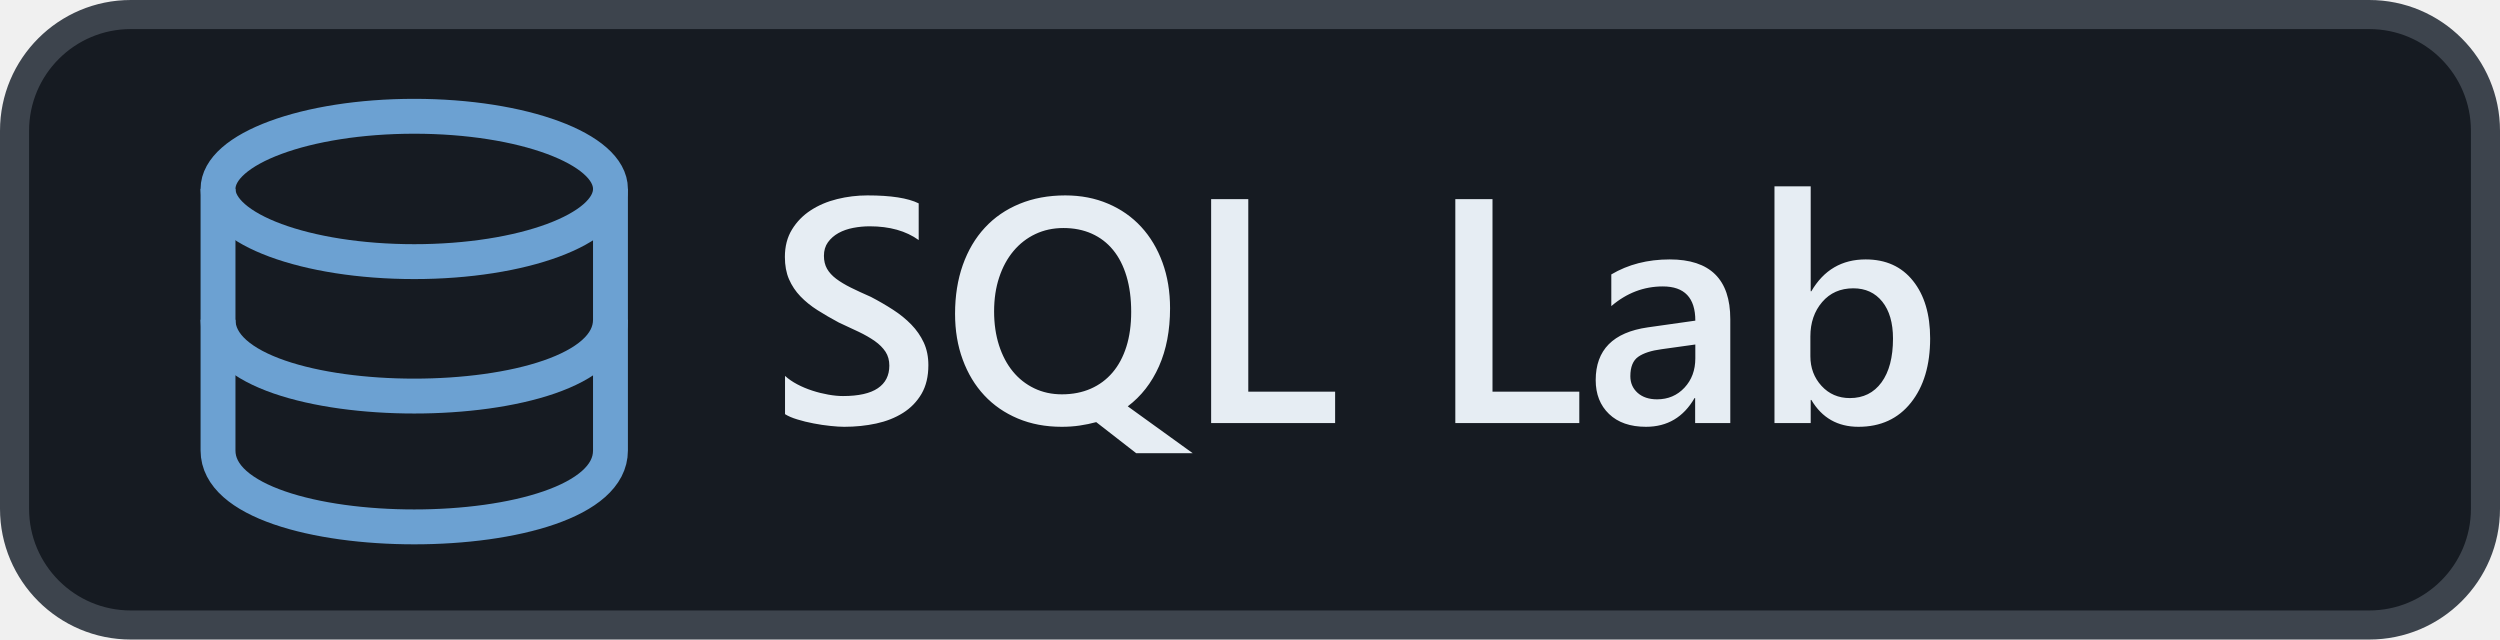
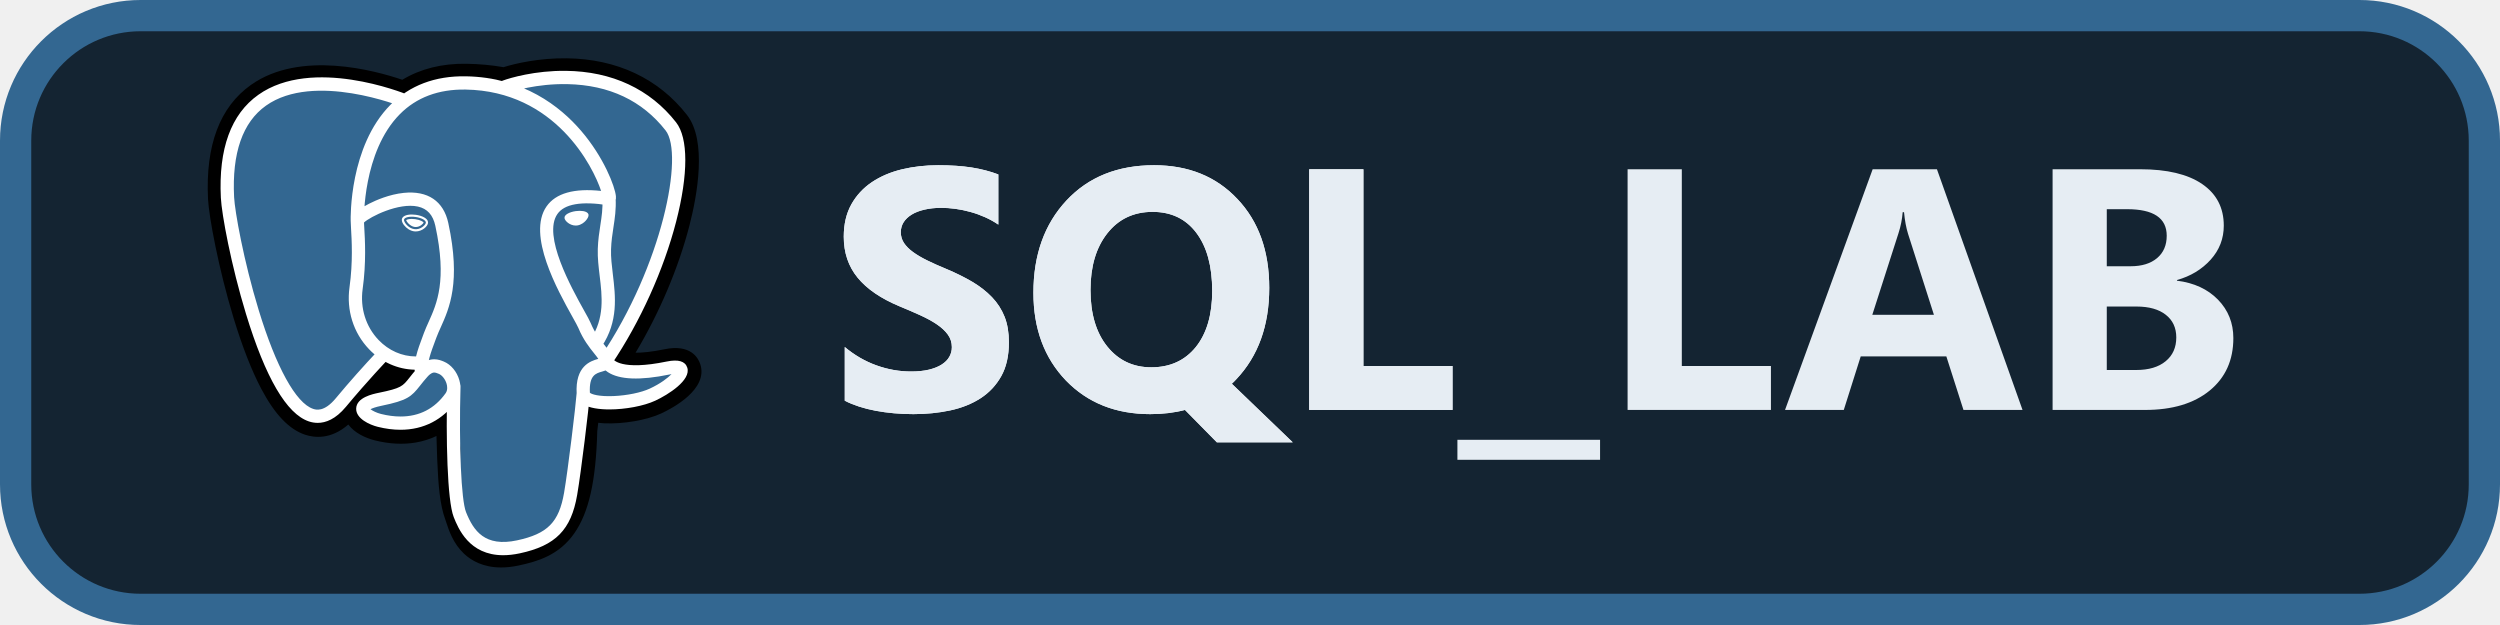
- <svg xmlns="http://www.w3.org/2000/svg" width="86" height="22" viewBox="0 0 86 22" role="img" aria-labelledby="title desc">
-   <rect x=".5" y=".5" width="85" height="21" rx="4" fill="#161b22" stroke="#3d444d" />
-   <g fill="none" stroke="#6ca1d2" stroke-width="1.2">
-     <path d="M7.5 6.5V15.5C7.5 19 21 19 21 15.5V6.5" />
-     <ellipse cx="14.25" cy="6.5" rx="6.75" ry="2.5" />
-     <path d="M7.5 11C7.5 14.5 21 14.5 21 11" />
+ <svg xmlns="http://www.w3.org/2000/svg" width="80" height="20" viewBox="0 0 80 20" role="img" aria-labelledby="title desc">
+   <rect x=".5" y=".5" width="79" height="19" rx="4" fill="#142432" stroke="#336791" />
+   <g transform="translate(6 1.5) scale(.133)">
+     <path d="M93.809 92.112c.785-6.533.55-7.492 5.416-6.433l1.235.108c3.742.17 8.637-.602 11.513-1.938 6.191-2.873 9.861-7.668 3.758-6.409-13.924 2.873-14.881-1.842-14.881-1.842 14.703-21.815 20.849-49.508 15.543-56.287-14.47-18.489-39.517-9.746-39.936-9.52l-.134.025c-2.751-.571-5.83-.912-9.289-.968-6.301-.104-11.082 1.652-14.709 4.402 0 0-44.683-18.409-42.604 23.151.442 8.841 12.672 66.898 27.26 49.362 5.332-6.412 10.484-11.834 10.484-11.834 2.558 1.699 5.622 2.567 8.834 2.255l.249-.212c-.078.796-.044 1.575.099 2.497-3.757 4.199-2.653 4.936-10.166 6.482-7.602 1.566-3.136 4.355-.221 5.084 3.535.884 11.712 2.136 17.238-5.598l-.22.882c1.474 1.18 1.375 8.477 1.583 13.69.209 5.214.558 10.079 1.621 12.948 1.063 2.868 2.317 10.256 12.191 8.14 8.252-1.764 14.561-4.309 15.136-27.985" />
+     <path d="M75.458 125.256c-4.367 0-7.211-1.689-8.938-3.32-2.607-2.46-3.641-5.629-4.259-7.522l-.267-.79c-1.244-3.358-1.666-8.193-1.916-14.419-.038-.935-.064-1.898-.093-2.919-.021-.747-.047-1.684-.085-2.664a18.8 18.8 0 01-4.962 1.568c-3.079.526-6.389.356-9.84-.507-2.435-.609-4.965-1.871-6.407-3.82-4.203 3.681-8.212 3.182-10.396 2.453-3.853-1.285-7.301-4.896-10.542-11.037-2.309-4.375-4.542-10.075-6.638-16.943-3.65-11.96-5.969-24.557-6.175-28.693C4.292 23.698 7.777 14.44 15.296 9.129 27.157.751 45.128 5.678 51.68 7.915c4.402-2.653 9.581-3.944 15.433-3.851 3.143.051 6.136.327 8.916.823 2.9-.912 8.628-2.221 15.185-2.139 12.081.144 22.092 4.852 28.949 13.615 4.894 6.252 2.474 19.381.597 26.651-2.642 10.226-7.271 21.102-12.957 30.57 1.544.011 3.781-.174 6.961-.831 6.274-1.295 8.109 2.069 8.607 3.575 1.995 6.042-6.677 10.608-9.382 11.864-3.466 1.609-9.117 2.589-13.745 2.377l-.202-.013-1.216-.107-.12 1.014-.116.991c-.311 11.999-2.025 19.598-5.552 24.619-3.697 5.264-8.835 6.739-13.361 7.709-1.544.33-2.947.474-4.219.474zm-9.19-43.671c2.819 2.256 3.066 6.501 3.287 14.434.028.99.054 1.927.089 2.802.106 2.65.355 8.855 1.327 11.477.137.371.26.747.39 1.146 1.083 3.316 1.626 4.979 6.309 3.978 3.931-.843 5.952-1.599 7.534-3.851 2.299-3.274 3.585-9.86 3.821-19.575l4.783.116-4.75-.57.14-1.186c.455-3.91.783-6.734 3.396-8.602 2.097-1.498 4.486-1.353 6.389-1.01-2.091-1.58-2.669-3.433-2.823-4.193l-.399-1.965 1.121-1.663c6.457-9.58 11.781-21.354 14.609-32.304 2.906-11.251 2.02-17.226 1.134-18.356-11.729-14.987-32.068-8.799-34.192-8.097l-.359.194-1.8.335-.922-.191c-2.542-.528-5.366-.82-8.393-.869-4.756-.08-8.593 1.044-11.739 3.431l-2.183 1.655-2.533-1.043c-5.412-2.213-21.308-6.662-29.696-.721-4.656 3.298-6.777 9.76-6.305 19.207.156 3.119 2.275 14.926 5.771 26.377 4.831 15.825 9.221 21.082 11.054 21.693.32.108 1.15-.537 1.976-1.529a270.708 270.708 0 0110.694-12.07l2.77-2.915 3.349 2.225c1.35.897 2.839 1.406 4.368 1.502l7.987-6.812-1.157 11.808c-.026.265-.039.626.065 1.296l.348 2.238-1.51 1.688-.174.196 4.388 2.025 1.836-2.301z" />
+     <path fill="#336791" d="M115.731 77.44c-13.925 2.873-14.882-1.842-14.882-1.842 14.703-21.816 20.849-49.51 15.545-56.287C101.924.823 76.875 9.566 76.457 9.793l-.135.024c-2.751-.571-5.83-.911-9.291-.967-6.301-.103-11.08 1.652-14.707 4.402 0 0-44.684-18.408-42.606 23.151.442 8.842 12.672 66.899 27.26 49.363 5.332-6.412 10.483-11.834 10.483-11.834 2.559 1.699 5.622 2.567 8.833 2.255l.25-.212c-.078.796-.042 1.575.1 2.497-3.758 4.199-2.654 4.936-10.167 6.482-7.602 1.566-3.136 4.355-.22 5.084 3.534.884 11.712 2.136 17.237-5.598l-.221.882c1.473 1.18 2.507 7.672 2.334 13.557-.174 5.885-.29 9.926.871 13.082 1.16 3.156 2.316 10.256 12.192 8.14 8.252-1.768 12.528-6.351 13.124-13.995.422-5.435 1.377-4.631 1.438-9.49l.767-2.3c.884-7.367.14-9.743 5.225-8.638l1.235.108c3.742.17 8.639-.602 11.514-1.938 6.19-2.871 9.861-7.667 3.758-6.408z" />
+     <path fill="#fff" d="M75.957 122.307c-8.232 0-10.84-6.519-11.907-9.185-1.562-3.907-1.899-19.069-1.551-31.503a1.59 1.59 0 011.64-1.55 1.594 1.594 0 011.55 1.639c-.401 14.341.168 27.337 1.324 30.229 1.804 4.509 4.54 8.453 12.275 6.796 7.343-1.575 10.093-4.359 11.318-11.46.94-5.449 2.799-20.951 3.028-24.01a1.593 1.593 0 011.71-1.472 1.597 1.597 0 011.472 1.71c-.239 3.185-2.089 18.657-3.065 24.315-1.446 8.387-5.185 12.191-13.794 14.037-1.463.313-2.792.453-4 .454zM31.321 90.466a6.71 6.71 0 01-2.116-.35c-5.347-1.784-10.44-10.492-15.138-25.885-3.576-11.717-5.842-23.947-6.041-27.922-.589-11.784 2.445-20.121 9.02-24.778 13.007-9.216 34.888-.44 35.813-.062a1.596 1.596 0 01-1.207 2.955c-.211-.086-21.193-8.492-32.768-.285-5.622 3.986-8.203 11.392-7.672 22.011.167 3.349 2.284 15.285 5.906 27.149 4.194 13.742 8.967 22.413 13.096 23.79.648.216 2.62.873 5.439-2.517A245.272 245.272 0 0145.88 73.046a1.596 1.596 0 012.304 2.208c-.048.05-4.847 5.067-10.077 11.359-2.477 2.979-4.851 3.853-6.786 3.853zm69.429-13.445a1.596 1.596 0 01-1.322-2.487c14.863-22.055 20.08-48.704 15.612-54.414-5.624-7.186-13.565-10.939-23.604-11.156-7.433-.16-13.341 1.738-14.307 2.069l-.243.099c-.971.305-1.716-.227-1.997-.849a1.6 1.6 0 01.631-2.025c.046-.027.192-.089.429-.176l-.021.006.021-.007c1.641-.601 7.639-2.4 15.068-2.315 11.108.118 20.284 4.401 26.534 12.388 2.957 3.779 2.964 12.485.019 23.887-3.002 11.625-8.651 24.118-15.497 34.277-.306.457-.81.703-1.323.703zm.76 10.21c-2.538 0-4.813-.358-6.175-1.174-1.4-.839-1.667-1.979-1.702-2.584-.382-6.71 3.32-7.878 5.208-8.411-.263-.398-.637-.866-1.024-1.349-1.101-1.376-2.609-3.26-3.771-6.078-.182-.44-.752-1.463-1.412-2.648-3.579-6.418-11.026-19.773-6.242-26.612 2.214-3.165 6.623-4.411 13.119-3.716C97.6 28.837 88.5 10.625 66.907 10.271c-6.494-.108-11.82 1.889-15.822 5.93-8.96 9.049-8.636 25.422-8.631 25.586a1.595 1.595 0 11-3.19.084c-.02-.727-.354-17.909 9.554-27.916C53.455 9.272 59.559 6.96 66.96 7.081c13.814.227 22.706 7.25 27.732 13.101 5.479 6.377 8.165 13.411 8.386 15.759.165 1.746-1.088 2.095-1.341 2.147l-.576.013c-6.375-1.021-10.465-.312-12.156 2.104-3.639 5.201 3.406 17.834 6.414 23.229.768 1.376 1.322 2.371 1.576 2.985.988 2.396 2.277 4.006 3.312 5.3.911 1.138 1.7 2.125 1.982 3.283.131.23 1.99 2.98 13.021.703 2.765-.57 4.423-.083 4.93 1.45.997 3.015-4.597 6.532-7.694 7.97-2.775 1.29-7.204 2.106-11.036 2.106zm-4.696-4.021c.35.353 2.101.962 5.727.806 3.224-.138 6.624-.839 8.664-1.786 2.609-1.212 4.351-2.567 5.253-3.492l-.5.092c-7.053 1.456-12.042 1.262-14.828-.577a6.162 6.162 0 01-.54-.401c-.302.119-.581.197-.78.253-1.58.443-3.214.902-2.996 5.105zm-45.562 8.915c-1.752 0-3.596-.239-5.479-.71-1.951-.488-5.24-1.957-5.19-4.37.057-2.707 3.994-3.519 5.476-3.824 5.354-1.103 5.703-1.545 7.376-3.67.488-.619 1.095-1.39 1.923-2.314 1.229-1.376 2.572-2.073 3.992-2.073.989 0 1.8.335 2.336.558 1.708.708 3.133 2.42 3.719 4.467.529 1.847.276 3.625-.71 5.006-3.237 4.533-7.886 6.93-13.443 6.93zm-7.222-4.943c.481.372 1.445.869 2.518 1.137 1.631.408 3.213.615 4.705.615 4.546 0 8.196-1.882 10.847-5.594.553-.774.387-1.757.239-2.274-.31-1.083-1.08-2.068-1.873-2.397-.43-.178-.787-.314-1.115-.314-.176 0-.712 0-1.614 1.009a41.146 41.146 0 00-1.794 2.162c-2.084 2.646-3.039 3.544-9.239 4.821-1.513.31-2.289.626-2.674.835zm12.269-7.36a1.596 1.596 0 01-1.575-1.354 8.218 8.218 0 01-.08-.799c-4.064-.076-7.985-1.82-10.962-4.926-3.764-3.927-5.477-9.368-4.699-14.927.845-6.037.529-11.366.359-14.229-.047-.796-.081-1.371-.079-1.769.003-.505.013-1.844 4.489-4.113 1.592-.807 4.784-2.215 8.271-2.576 5.777-.597 9.585 1.976 10.725 7.246 3.077 14.228.244 20.521-1.825 25.117-.385.856-.749 1.664-1.04 2.447l-.257.69c-1.093 2.931-2.038 5.463-1.748 7.354a1.595 1.595 0 01-1.335 1.819l-.244.02zM42.464 42.26l.062 1.139c.176 2.974.504 8.508-.384 14.86-.641 4.585.759 9.06 3.843 12.276 2.437 2.542 5.644 3.945 8.94 3.945h.068c.369-1.555.982-3.197 1.642-4.966l.255-.686c.329-.884.714-1.74 1.122-2.646 1.991-4.424 4.47-9.931 1.615-23.132-.565-2.615-1.936-4.128-4.189-4.627-4.628-1.022-11.525 2.459-12.974 3.837zm9.63-.677c-.08.564 1.033 2.07 2.485 2.271 1.449.203 2.689-.975 2.768-1.539.079-.564-1.033-1.186-2.485-1.388-1.451-.202-2.691.092-2.768.656zm2.818 2.826l-.407-.028c-.9-.125-1.81-.692-2.433-1.518-.219-.29-.576-.852-.505-1.354.101-.736.999-1.177 2.4-1.177.313 0 .639.023.967.069.766.106 1.477.327 2.002.62.91.508.977 1.075.936 1.368-.112.813-1.405 2.02-2.96 2.02zm-2.289-2.732c.045.348.907 1.496 2.029 1.651l.261.018c1.036 0 1.81-.815 1.901-1.082-.096-.182-.762-.634-2.025-.81a5.823 5.823 0 00-.821-.059c-.812 0-1.243.183-1.345.282zm43.605-1.245c.079.564-1.033 2.07-2.484 2.272-1.45.202-2.691-.975-2.771-1.539-.076-.564 1.036-1.187 2.486-1.388 1.45-.203 2.689.092 2.769.655zm-2.819 2.56c-1.396 0-2.601-1.086-2.7-1.791-.115-.846 1.278-1.489 2.712-1.688.316-.044.629-.066.93-.066 1.238 0 2.058.363 2.14.949.053.379-.238.964-.739 1.492-.331.347-1.026.948-1.973 1.079l-.37.025zm.943-3.013c-.276 0-.564.021-.856.061-1.441.201-2.301.779-2.259 1.089.048.341.968 1.332 2.173 1.332l.297-.021c.787-.109 1.378-.623 1.66-.919.443-.465.619-.903.598-1.052-.028-.198-.56-.49-1.613-.49zm3.965 32.843a1.594 1.594 0 01-1.324-2.483c3.398-5.075 2.776-10.25 2.175-15.255-.257-2.132-.521-4.337-.453-6.453.07-2.177.347-3.973.614-5.71.317-2.058.617-4.002.493-6.31a1.595 1.595 0 113.186-.172c.142 2.638-.197 4.838-.525 6.967-.253 1.643-.515 3.342-.578 5.327-.061 1.874.178 3.864.431 5.97.64 5.322 1.365 11.354-2.691 17.411a1.596 1.596 0 01-1.328.708z" />
  </g>
-   <path fill="#e6edf3" d="M27.005 14.247L27.005 12.931C27.124 13.038 27.264 13.135 27.427 13.221C27.59 13.307 27.763 13.379 27.945 13.438C28.128 13.498 28.311 13.543 28.493 13.575C28.676 13.608 28.844 13.624 28.998 13.624C29.535 13.624 29.935 13.534 30.198 13.355C30.462 13.176 30.593 12.917 30.593 12.576C30.593 12.394 30.549 12.235 30.462 12.101C30.374 11.967 30.251 11.844 30.094 11.733C29.936 11.622 29.751 11.516 29.538 11.414C29.325 11.312 29.097 11.205 28.853 11.094C28.592 10.954 28.348 10.813 28.123 10.67C27.897 10.526 27.701 10.368 27.534 10.194C27.368 10.021 27.237 9.825 27.142 9.606C27.047 9.388 27 9.132 27 8.838C27 8.476 27.081 8.162 27.244 7.896C27.407 7.629 27.622 7.409 27.889 7.235C28.156 7.061 28.459 6.932 28.799 6.848C29.139 6.764 29.487 6.722 29.841 6.722C30.647 6.722 31.234 6.813 31.603 6.996L31.603 8.258C31.166 7.943 30.604 7.785 29.917 7.785C29.727 7.785 29.538 7.803 29.35 7.839C29.162 7.875 28.994 7.934 28.845 8.016C28.696 8.099 28.576 8.204 28.482 8.333C28.389 8.462 28.343 8.618 28.343 8.801C28.343 8.972 28.379 9.121 28.45 9.246C28.522 9.372 28.627 9.486 28.764 9.59C28.902 9.694 29.071 9.795 29.269 9.894C29.468 9.992 29.698 10.099 29.959 10.213C30.228 10.353 30.481 10.5 30.719 10.654C30.958 10.808 31.167 10.978 31.348 11.164C31.529 11.35 31.672 11.557 31.778 11.784C31.883 12.012 31.936 12.27 31.936 12.56C31.936 12.951 31.857 13.28 31.7 13.549C31.542 13.817 31.33 14.036 31.063 14.204C30.796 14.372 30.489 14.494 30.142 14.569C29.795 14.644 29.428 14.682 29.041 14.682C28.912 14.682 28.754 14.672 28.566 14.652C28.378 14.633 28.185 14.604 27.988 14.566C27.791 14.529 27.605 14.483 27.43 14.429C27.254 14.376 27.113 14.315 27.005 14.247ZM36.523 14.682C35.968 14.682 35.465 14.587 35.014 14.397C34.563 14.207 34.178 13.942 33.859 13.6C33.54 13.258 33.293 12.849 33.118 12.372C32.942 11.896 32.854 11.37 32.854 10.793C32.854 10.177 32.943 9.619 33.12 9.117C33.298 8.616 33.55 8.188 33.878 7.834C34.205 7.479 34.604 7.205 35.073 7.012C35.542 6.819 36.066 6.722 36.646 6.722C37.184 6.722 37.674 6.817 38.118 7.007C38.562 7.196 38.942 7.462 39.257 7.804C39.572 8.146 39.816 8.555 39.99 9.031C40.164 9.508 40.25 10.032 40.25 10.605C40.25 11.364 40.123 12.029 39.869 12.601C39.615 13.172 39.257 13.631 38.795 13.978L41.029 15.59L39.085 15.59L37.71 14.521C37.527 14.571 37.338 14.61 37.141 14.639C36.944 14.668 36.738 14.682 36.523 14.682ZM36.582 7.844C36.231 7.844 35.91 7.913 35.618 8.051C35.326 8.189 35.075 8.384 34.863 8.637C34.652 8.889 34.488 9.191 34.372 9.542C34.255 9.893 34.197 10.283 34.197 10.713C34.197 11.139 34.254 11.527 34.366 11.878C34.479 12.229 34.638 12.529 34.842 12.778C35.046 13.027 35.291 13.22 35.578 13.358C35.864 13.496 36.181 13.565 36.528 13.565C36.897 13.565 37.228 13.5 37.522 13.371C37.816 13.242 38.065 13.057 38.271 12.815C38.477 12.574 38.636 12.277 38.747 11.927C38.858 11.576 38.913 11.176 38.913 10.729C38.913 10.27 38.859 9.862 38.752 9.504C38.645 9.146 38.491 8.844 38.29 8.599C38.09 8.354 37.845 8.167 37.557 8.038C37.269 7.909 36.944 7.844 36.582 7.844ZM45.928 14.553L41.663 14.553L41.663 6.851L42.941 6.851L42.941 13.473L45.928 13.473ZM54.328 14.553L50.063 14.553L50.063 6.851L51.342 6.851L51.342 13.473L54.328 13.473ZM59.522 14.553L58.313 14.553L58.313 13.694L58.292 13.694C57.912 14.352 57.356 14.682 56.622 14.682C56.081 14.682 55.657 14.535 55.351 14.241C55.045 13.948 54.892 13.559 54.892 13.076C54.892 12.038 55.49 11.432 56.686 11.261L58.319 11.03C58.319 10.245 57.946 9.853 57.202 9.853C56.546 9.853 55.956 10.079 55.429 10.53L55.429 9.44C56.009 9.096 56.679 8.924 57.438 8.924C58.827 8.924 59.522 9.608 59.522 10.976ZM58.319 11.851L57.164 12.012C56.806 12.059 56.537 12.146 56.356 12.273C56.175 12.4 56.084 12.623 56.084 12.942C56.084 13.174 56.168 13.365 56.334 13.514C56.501 13.662 56.724 13.737 57.003 13.737C57.382 13.737 57.697 13.603 57.946 13.336C58.194 13.07 58.319 12.734 58.319 12.329ZM62.31 13.758L62.288 13.758L62.288 14.553L61.042 14.553L61.042 6.41L62.288 6.41L62.288 10.02L62.31 10.02C62.736 9.289 63.359 8.924 64.179 8.924C64.873 8.924 65.417 9.17 65.809 9.663C66.201 10.155 66.397 10.815 66.397 11.642C66.397 12.562 66.177 13.299 65.736 13.852C65.296 14.405 64.694 14.682 63.932 14.682C63.215 14.682 62.675 14.374 62.31 13.758ZM62.277 11.572L62.277 12.254C62.277 12.655 62.405 12.995 62.661 13.275C62.917 13.554 63.242 13.694 63.636 13.694C64.098 13.694 64.461 13.514 64.724 13.154C64.987 12.794 65.119 12.292 65.119 11.647C65.119 11.107 64.996 10.683 64.751 10.377C64.505 10.071 64.173 9.918 63.754 9.918C63.31 9.918 62.953 10.075 62.683 10.39C62.413 10.705 62.277 11.099 62.277 11.572Z" />
+   <path fill="#e6edf3" d="M27.032 12.823L27.032 11.104C27.344 11.365 27.682 11.561 28.047 11.692C28.413 11.823 28.781 11.888 29.154 11.888C29.372 11.888 29.563 11.868 29.726 11.829C29.889 11.789 30.025 11.735 30.134 11.665C30.243 11.595 30.325 11.513 30.378 11.418C30.432 11.323 30.459 11.22 30.459 11.109C30.459 10.959 30.416 10.824 30.33 10.706C30.244 10.588 30.127 10.479 29.978 10.379C29.83 10.278 29.653 10.182 29.449 10.089C29.245 9.996 29.025 9.901 28.789 9.804C28.187 9.553 27.739 9.247 27.443 8.885C27.148 8.524 27 8.087 27 7.575C27 7.174 27.081 6.829 27.242 6.541C27.403 6.253 27.622 6.016 27.9 5.829C28.177 5.643 28.499 5.506 28.864 5.418C29.229 5.331 29.616 5.287 30.024 5.287C30.425 5.287 30.78 5.311 31.09 5.359C31.4 5.408 31.685 5.482 31.947 5.582L31.947 7.188C31.818 7.099 31.677 7.02 31.525 6.952C31.373 6.884 31.216 6.827 31.055 6.783C30.894 6.738 30.734 6.705 30.574 6.683C30.415 6.662 30.264 6.651 30.121 6.651C29.924 6.651 29.745 6.67 29.584 6.708C29.422 6.745 29.286 6.798 29.175 6.866C29.064 6.934 28.978 7.015 28.917 7.11C28.857 7.205 28.826 7.312 28.826 7.43C28.826 7.559 28.86 7.674 28.928 7.776C28.996 7.878 29.093 7.975 29.218 8.066C29.344 8.158 29.496 8.247 29.675 8.335C29.854 8.423 30.056 8.513 30.282 8.606C30.59 8.735 30.866 8.872 31.112 9.017C31.357 9.162 31.567 9.326 31.743 9.509C31.918 9.691 32.052 9.9 32.146 10.134C32.239 10.369 32.285 10.642 32.285 10.953C32.285 11.383 32.204 11.744 32.041 12.036C31.878 12.327 31.657 12.564 31.377 12.745C31.098 12.925 30.773 13.055 30.403 13.134C30.032 13.213 29.641 13.252 29.229 13.252C28.806 13.252 28.405 13.216 28.023 13.145C27.642 13.073 27.312 12.966 27.032 12.823ZM36.808 13.252C35.705 13.252 34.806 12.894 34.111 12.178C33.417 11.455 33.069 10.518 33.069 9.369C33.069 8.155 33.422 7.17 34.127 6.415C34.829 5.663 35.764 5.287 36.931 5.287C38.03 5.287 38.918 5.647 39.595 6.366C40.276 7.083 40.616 8.031 40.616 9.213C40.616 10.42 40.263 11.396 39.558 12.14C39.533 12.165 39.509 12.19 39.488 12.213C39.466 12.236 39.443 12.259 39.418 12.28L41.368 14.155L38.94 14.155L37.919 13.118C37.583 13.207 37.212 13.252 36.808 13.252ZM36.883 6.78C36.278 6.78 35.794 7.009 35.433 7.468C35.075 7.922 34.896 8.526 34.896 9.278C34.896 10.04 35.075 10.644 35.433 11.088C35.791 11.532 36.26 11.754 36.84 11.754C37.438 11.754 37.912 11.539 38.263 11.109C38.614 10.672 38.79 10.073 38.79 9.31C38.79 8.515 38.619 7.894 38.279 7.446C37.943 7.002 37.477 6.78 36.883 6.78ZM46.481 13.118L41.894 13.118L41.894 5.416L43.629 5.416L43.629 11.711L46.481 11.711ZM51.202 14.713L46.637 14.713L46.637 14.074L51.202 14.074ZM56.67 13.118L52.083 13.118L52.083 5.416L53.818 5.416L53.818 11.711L56.67 11.711ZM64.721 13.118L62.831 13.118L62.283 11.405L59.543 11.405L59.001 13.118L57.121 13.118L59.925 5.416L61.982 5.416ZM61.885 10.073L61.058 7.484C60.997 7.29 60.954 7.059 60.929 6.791L60.886 6.791C60.868 7.016 60.824 7.24 60.752 7.462L59.914 10.073ZM65.683 13.118L65.683 5.416L68.486 5.416C69.346 5.416 70.006 5.573 70.468 5.888C70.93 6.204 71.161 6.648 71.161 7.22C71.161 7.636 71.021 7.999 70.74 8.311C70.458 8.622 70.099 8.839 69.663 8.961L69.663 8.982C70.21 9.05 70.648 9.253 70.976 9.589C71.303 9.926 71.467 10.336 71.467 10.819C71.467 11.525 71.215 12.084 70.71 12.498C70.205 12.911 69.516 13.118 68.642 13.118ZM67.417 6.694L67.417 8.52L68.18 8.52C68.538 8.52 68.82 8.433 69.026 8.26C69.232 8.086 69.335 7.847 69.335 7.543C69.335 6.977 68.912 6.694 68.067 6.694ZM67.417 9.809L67.417 11.84L68.357 11.84C68.758 11.84 69.073 11.747 69.3 11.56C69.527 11.374 69.641 11.12 69.641 10.798C69.641 10.49 69.529 10.248 69.305 10.073C69.082 9.897 68.769 9.809 68.368 9.809Z" />
+   <path fill="#e6edf3" d="M27.032 12.823L27.032 11.104C27.344 11.365 27.682 11.561 28.047 11.692C28.413 11.823 28.781 11.888 29.154 11.888C29.372 11.888 29.563 11.868 29.726 11.829C29.889 11.789 30.025 11.735 30.134 11.665C30.243 11.595 30.325 11.513 30.378 11.418C30.432 11.323 30.459 11.22 30.459 11.109C30.459 10.959 30.416 10.824 30.33 10.706C30.244 10.588 30.127 10.479 29.978 10.379C29.83 10.278 29.653 10.182 29.449 10.089C29.245 9.996 29.025 9.901 28.789 9.804C28.187 9.553 27.739 9.247 27.443 8.885C27.148 8.524 27 8.087 27 7.575C27 7.174 27.081 6.829 27.242 6.541C27.403 6.253 27.622 6.016 27.9 5.829C28.177 5.643 28.499 5.506 28.864 5.418C29.229 5.331 29.616 5.287 30.024 5.287C30.425 5.287 30.78 5.311 31.09 5.359C31.4 5.408 31.685 5.482 31.947 5.582L31.947 7.188C31.818 7.099 31.677 7.02 31.525 6.952C31.373 6.884 31.216 6.827 31.055 6.783C30.894 6.738 30.734 6.705 30.574 6.683C30.415 6.662 30.264 6.651 30.121 6.651C29.924 6.651 29.745 6.67 29.584 6.708C29.422 6.745 29.286 6.798 29.175 6.866C29.064 6.934 28.978 7.015 28.917 7.11C28.857 7.205 28.826 7.312 28.826 7.43C28.826 7.559 28.86 7.674 28.928 7.776C28.996 7.878 29.093 7.975 29.218 8.066C29.344 8.158 29.496 8.247 29.675 8.335C29.854 8.423 30.056 8.513 30.282 8.606C30.59 8.735 30.866 8.872 31.112 9.017C31.357 9.162 31.567 9.326 31.743 9.509C31.918 9.691 32.052 9.9 32.146 10.134C32.239 10.369 32.285 10.642 32.285 10.953C32.285 11.383 32.204 11.744 32.041 12.036C31.878 12.327 31.657 12.564 31.377 12.745C31.098 12.925 30.773 13.055 30.403 13.134C30.032 13.213 29.641 13.252 29.229 13.252C28.806 13.252 28.405 13.216 28.023 13.145C27.642 13.073 27.312 12.966 27.032 12.823ZM36.808 13.252C35.705 13.252 34.806 12.894 34.111 12.178C33.417 11.455 33.069 10.518 33.069 9.369C33.069 8.155 33.422 7.17 34.127 6.415C34.829 5.663 35.764 5.287 36.931 5.287C38.03 5.287 38.918 5.647 39.595 6.366C40.276 7.083 40.616 8.031 40.616 9.213C40.616 10.42 40.263 11.396 39.558 12.14C39.533 12.165 39.509 12.19 39.488 12.213C39.466 12.236 39.443 12.259 39.418 12.28L41.368 14.155L38.94 14.155L37.919 13.118C37.583 13.207 37.212 13.252 36.808 13.252ZM36.883 6.78C36.278 6.78 35.794 7.009 35.433 7.468C35.075 7.922 34.896 8.526 34.896 9.278C34.896 10.04 35.075 10.644 35.433 11.088C35.791 11.532 36.26 11.754 36.84 11.754C37.438 11.754 37.912 11.539 38.263 11.109C38.614 10.672 38.79 10.073 38.79 9.31C38.79 8.515 38.619 7.894 38.279 7.446C37.943 7.002 37.477 6.78 36.883 6.78ZM46.481 13.118L41.894 13.118L41.894 5.416L43.629 5.416L43.629 11.711L46.481 11.711Z" />
</svg>
